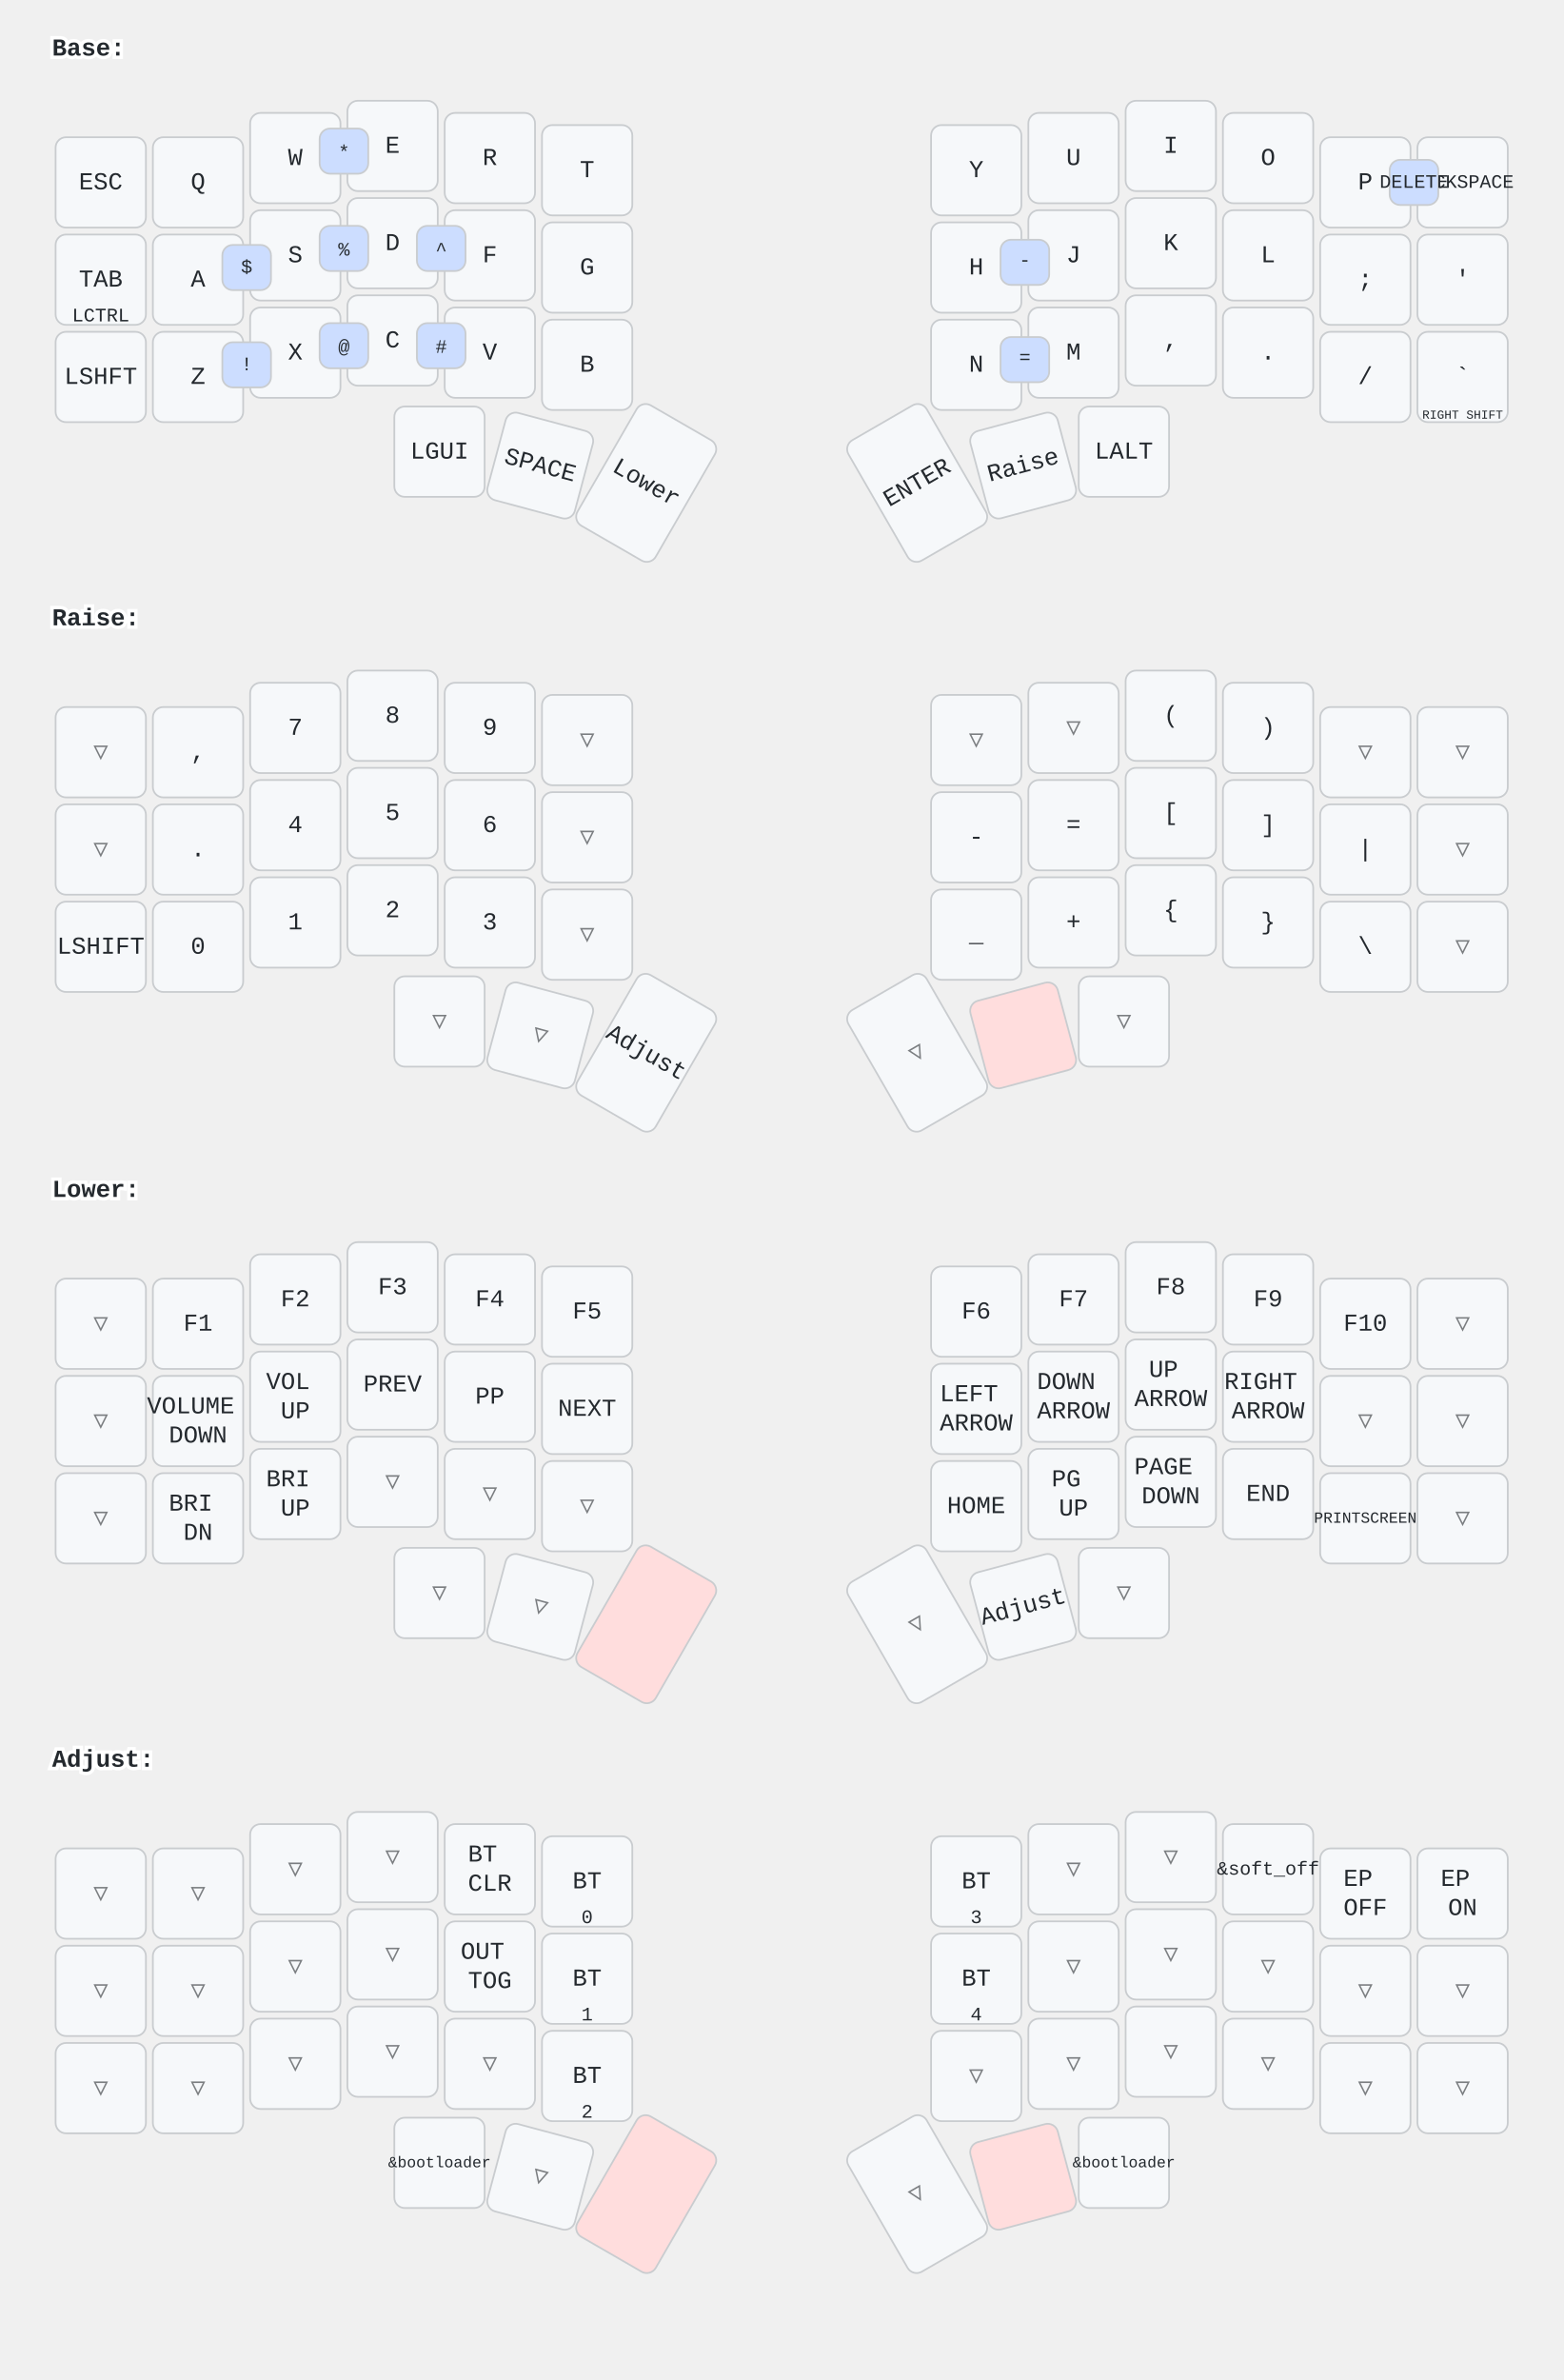
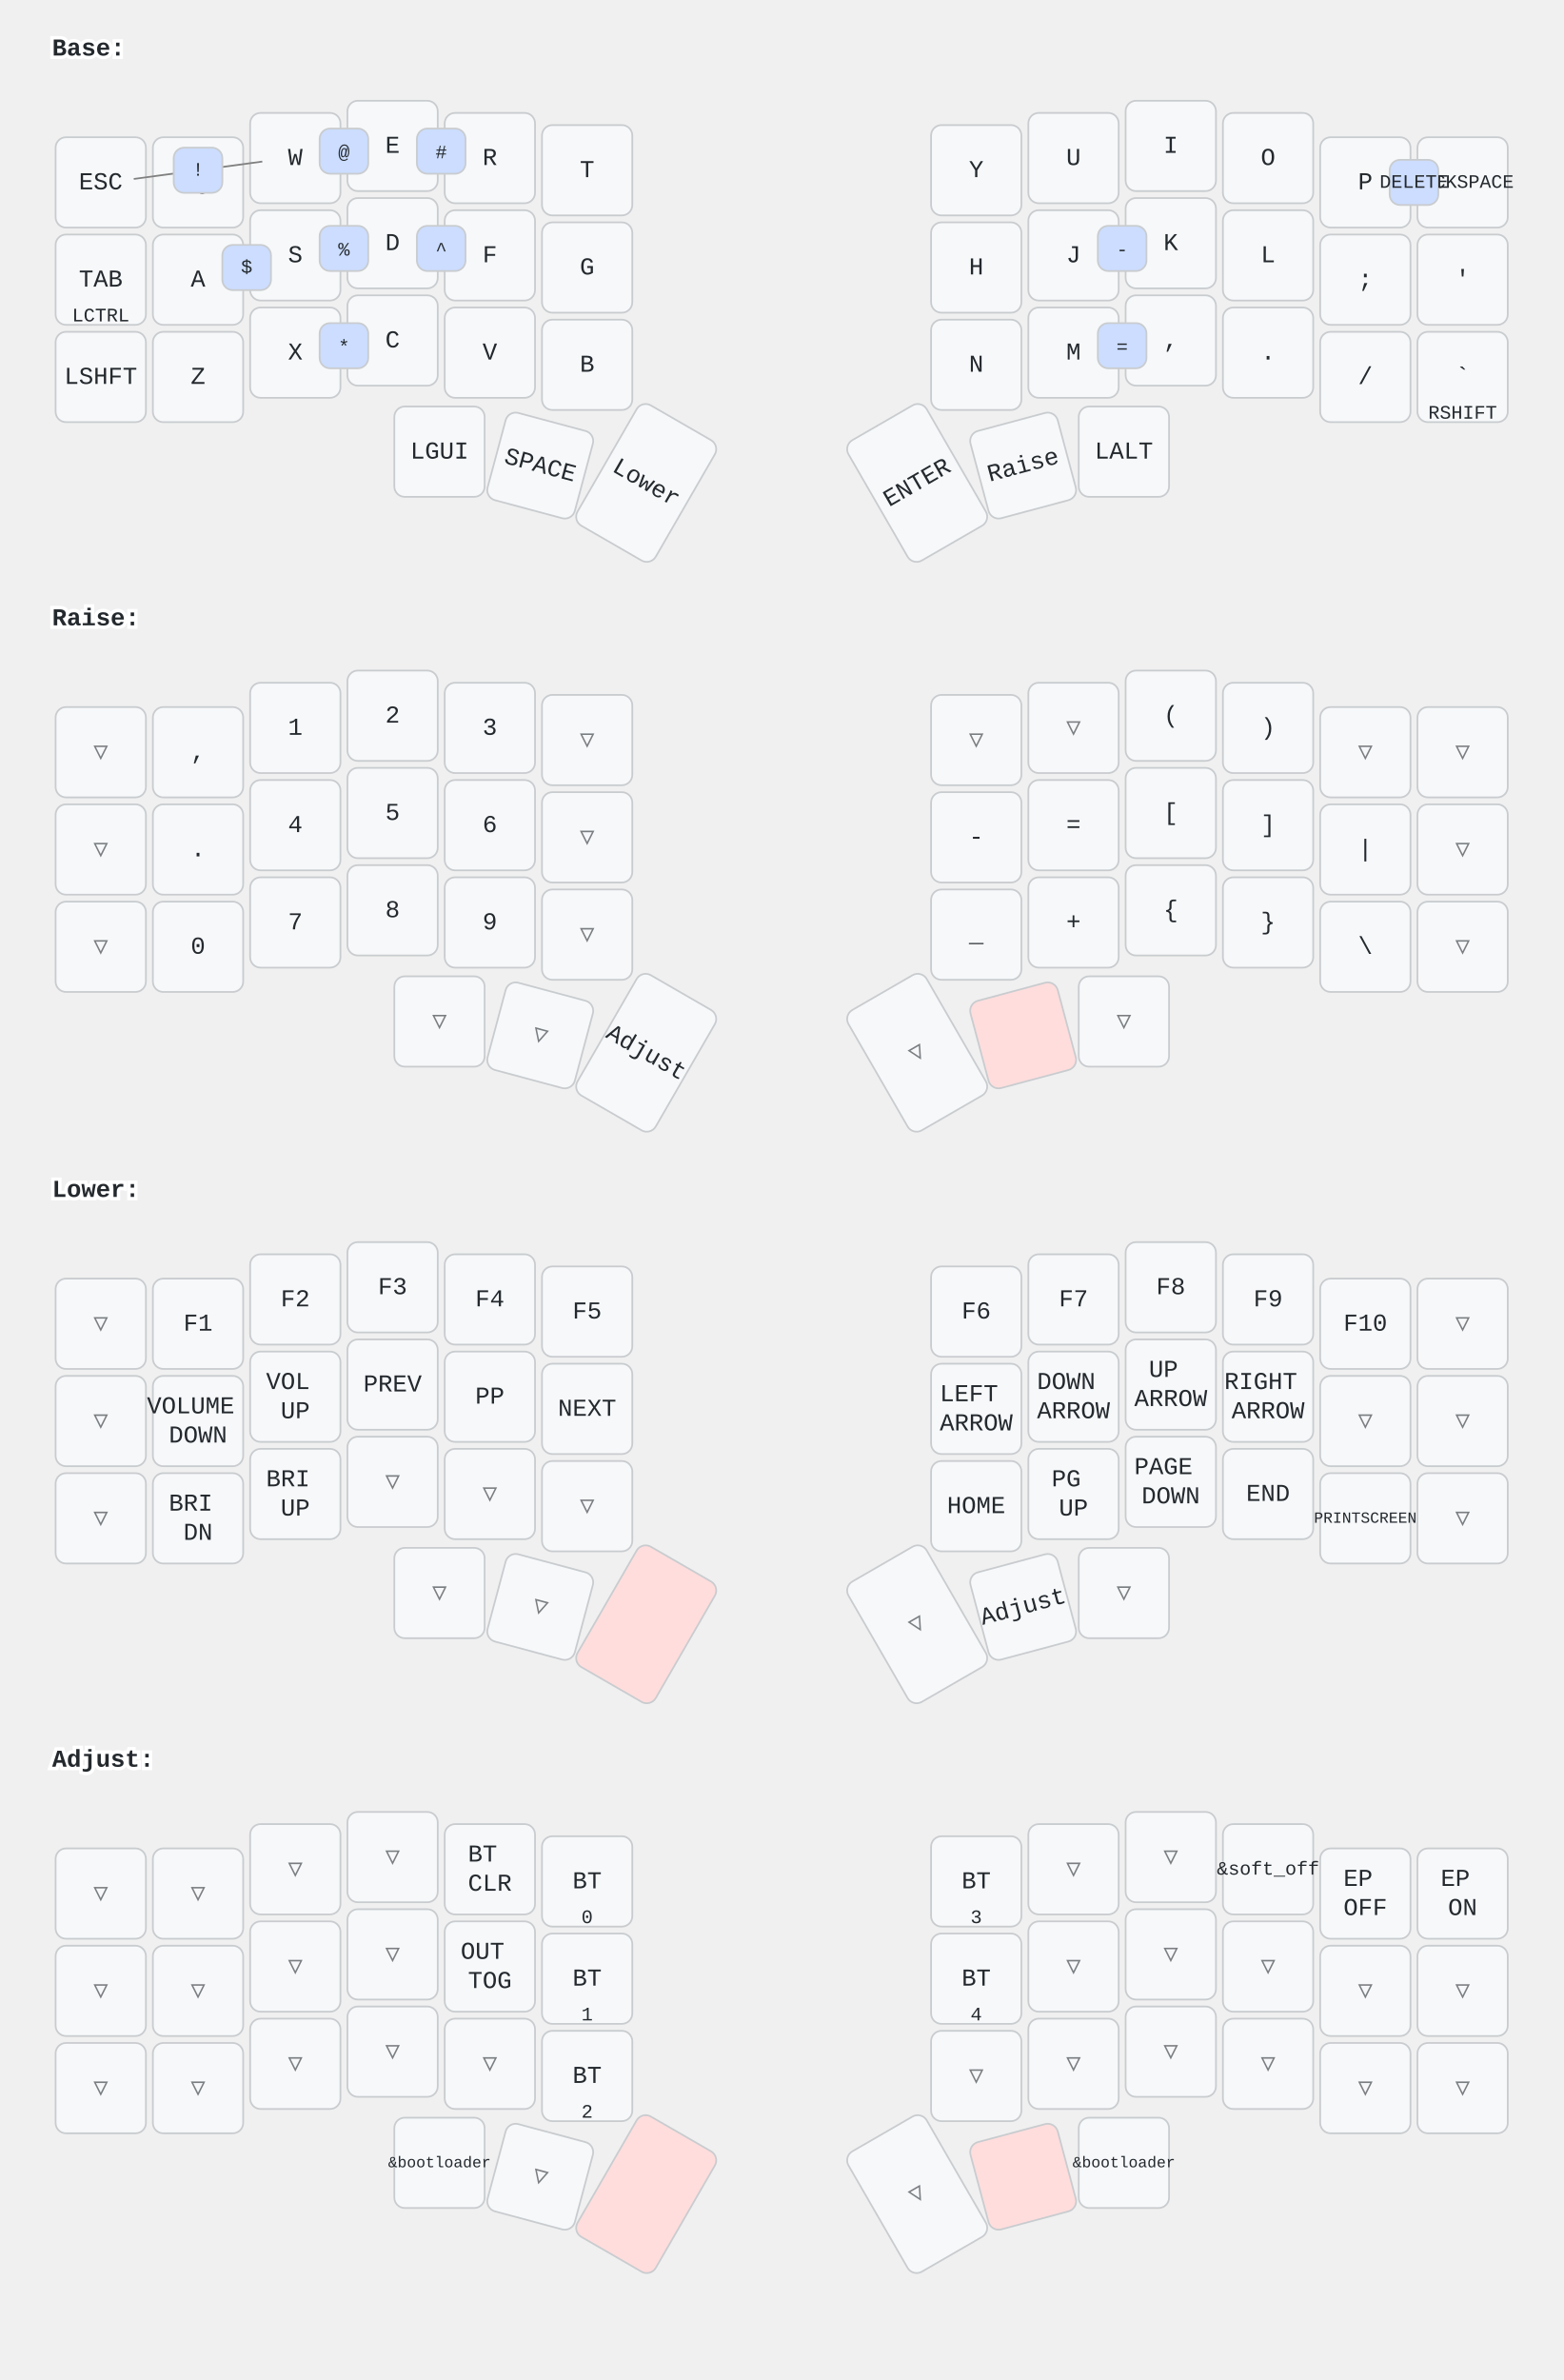
<svg xmlns="http://www.w3.org/2000/svg" width="900" height="1370" viewBox="0 0 900 1370" class="keymap">
  <style>/* inherit to force styles through use tags */
svg path {
    fill: inherit;
}

/* font and background color specifications */
svg.keymap {
    font-family: SFMono-Regular,Consolas,Liberation Mono,Menlo,monospace;
    font-size: 14px;
    font-kerning: normal;
    text-rendering: optimizeLegibility;
    fill: #24292e;
}

/* default key styling */
rect.key {
    fill: #f6f8fa;
}

rect.key, rect.combo {
    stroke: #c9cccf;
    stroke-width: 1;
}

/* default key side styling, only used is draw_key_sides is set */
rect.side {
    filter: brightness(90%);
}

/* color accent for combo boxes */
rect.combo, rect.combo-separate {
    fill: #cdf;
}

/* color accent for held keys */
rect.held, rect.combo.held {
    fill: #fdd;
}

/* color accent for ghost (optional) keys */
rect.ghost, rect.combo.ghost {
    stroke-dasharray: 4, 4;
    stroke-width: 2;
}

text {
    text-anchor: middle;
    dominant-baseline: middle;
}

/* styling for layer labels */
text.label {
    font-weight: bold;
    text-anchor: start;
    stroke: white;
    stroke-width: 4;
    paint-order: stroke;
}

/* styling for optional footer */
text.footer {
    text-anchor: end;
    dominant-baseline: auto;
    stroke: white;
    stroke-width: 4;
    paint-order: stroke;
}

/* styling for combo tap, and key hold/shifted label text */
text.combo, text.hold, text.shifted {
    font-size: 11px;
}

text.hold {
    text-anchor: middle;
    dominant-baseline: auto;
}

text.shifted {
    text-anchor: middle;
    dominant-baseline: hanging;
}

/* styling for hold/shifted label text in combo box */
text.combo.hold, text.combo.shifted {
    font-size: 8px;
}

/* lighter symbol for transparent keys */
text.trans {
    fill: #7b7e81;
}

/* styling for combo dendrons */
path.combo {
    stroke-width: 1;
    stroke: gray;
    fill: none;
}

/* Start Tabler Icons Cleanup */
/* cannot use height/width with glyphs */
.icon-tabler &gt; path {
    fill: inherit;
    stroke: inherit;
    stroke-width: 2;
}
/* hide tabler's default box */
.icon-tabler &gt; path[stroke="none"][fill="none"] {
    visibility: hidden;
}
/* End Tabler Icons Cleanup */
</style>
  <g transform="translate(30, 0)" class="layer-Base">
    <text x="0" y="28" class="label">Base:</text>
    <g transform="translate(0, 56)">
      <g transform="translate(28, 49)" class="key keypos-0">
        <rect rx="6" ry="6" x="-26" y="-26" width="52" height="52" class="key" />
        <text x="0" y="0" class="key tap">ESC</text>
      </g>
      <g transform="translate(84, 49)" class="key keypos-1">
        <rect rx="6" ry="6" x="-26" y="-26" width="52" height="52" class="key" />
        <text x="0" y="0" class="key tap">Q</text>
      </g>
      <g transform="translate(140, 35)" class="key keypos-2">
        <rect rx="6" ry="6" x="-26" y="-26" width="52" height="52" class="key" />
        <text x="0" y="0" class="key tap">W</text>
      </g>
      <g transform="translate(196, 28)" class="key keypos-3">
        <rect rx="6" ry="6" x="-26" y="-26" width="52" height="52" class="key" />
        <text x="0" y="0" class="key tap">E</text>
      </g>
      <g transform="translate(252, 35)" class="key keypos-4">
        <rect rx="6" ry="6" x="-26" y="-26" width="52" height="52" class="key" />
        <text x="0" y="0" class="key tap">R</text>
      </g>
      <g transform="translate(308, 42)" class="key keypos-5">
        <rect rx="6" ry="6" x="-26" y="-26" width="52" height="52" class="key" />
        <text x="0" y="0" class="key tap">T</text>
      </g>
      <g transform="translate(532, 42)" class="key keypos-6">
        <rect rx="6" ry="6" x="-26" y="-26" width="52" height="52" class="key" />
        <text x="0" y="0" class="key tap">Y</text>
      </g>
      <g transform="translate(588, 35)" class="key keypos-7">
        <rect rx="6" ry="6" x="-26" y="-26" width="52" height="52" class="key" />
        <text x="0" y="0" class="key tap">U</text>
      </g>
      <g transform="translate(644, 28)" class="key keypos-8">
        <rect rx="6" ry="6" x="-26" y="-26" width="52" height="52" class="key" />
        <text x="0" y="0" class="key tap">I</text>
      </g>
      <g transform="translate(700, 35)" class="key keypos-9">
        <rect rx="6" ry="6" x="-26" y="-26" width="52" height="52" class="key" />
        <text x="0" y="0" class="key tap">O</text>
      </g>
      <g transform="translate(756, 49)" class="key keypos-10">
        <rect rx="6" ry="6" x="-26" y="-26" width="52" height="52" class="key" />
        <text x="0" y="0" class="key tap">P</text>
      </g>
      <g transform="translate(812, 49)" class="key keypos-11">
        <rect rx="6" ry="6" x="-26" y="-26" width="52" height="52" class="key" />
        <text x="0" y="0" class="key tap">
          <tspan style="font-size: 78%">BACKSPACE</tspan>
        </text>
      </g>
      <g transform="translate(28, 105)" class="key keypos-12">
        <rect rx="6" ry="6" x="-26" y="-26" width="52" height="52" class="key" />
        <text x="0" y="0" class="key tap">TAB</text>
        <text x="0" y="24" class="key hold">LCTRL</text>
      </g>
      <g transform="translate(84, 105)" class="key keypos-13">
        <rect rx="6" ry="6" x="-26" y="-26" width="52" height="52" class="key" />
        <text x="0" y="0" class="key tap">A</text>
      </g>
      <g transform="translate(140, 91)" class="key keypos-14">
        <rect rx="6" ry="6" x="-26" y="-26" width="52" height="52" class="key" />
        <text x="0" y="0" class="key tap">S</text>
      </g>
      <g transform="translate(196, 84)" class="key keypos-15">
        <rect rx="6" ry="6" x="-26" y="-26" width="52" height="52" class="key" />
        <text x="0" y="0" class="key tap">D</text>
      </g>
      <g transform="translate(252, 91)" class="key keypos-16">
        <rect rx="6" ry="6" x="-26" y="-26" width="52" height="52" class="key" />
        <text x="0" y="0" class="key tap">F</text>
      </g>
      <g transform="translate(308, 98)" class="key keypos-17">
        <rect rx="6" ry="6" x="-26" y="-26" width="52" height="52" class="key" />
        <text x="0" y="0" class="key tap">G</text>
      </g>
      <g transform="translate(532, 98)" class="key keypos-18">
        <rect rx="6" ry="6" x="-26" y="-26" width="52" height="52" class="key" />
        <text x="0" y="0" class="key tap">H</text>
      </g>
      <g transform="translate(588, 91)" class="key keypos-19">
        <rect rx="6" ry="6" x="-26" y="-26" width="52" height="52" class="key" />
        <text x="0" y="0" class="key tap">J</text>
      </g>
      <g transform="translate(644, 84)" class="key keypos-20">
        <rect rx="6" ry="6" x="-26" y="-26" width="52" height="52" class="key" />
        <text x="0" y="0" class="key tap">K</text>
      </g>
      <g transform="translate(700, 91)" class="key keypos-21">
        <rect rx="6" ry="6" x="-26" y="-26" width="52" height="52" class="key" />
        <text x="0" y="0" class="key tap">L</text>
      </g>
      <g transform="translate(756, 105)" class="key keypos-22">
        <rect rx="6" ry="6" x="-26" y="-26" width="52" height="52" class="key" />
        <text x="0" y="0" class="key tap">;</text>
      </g>
      <g transform="translate(812, 105)" class="key keypos-23">
        <rect rx="6" ry="6" x="-26" y="-26" width="52" height="52" class="key" />
        <text x="0" y="0" class="key tap">'</text>
      </g>
      <g transform="translate(28, 161)" class="key keypos-24">
        <rect rx="6" ry="6" x="-26" y="-26" width="52" height="52" class="key" />
        <text x="0" y="0" class="key tap">LSHFT</text>
      </g>
      <g transform="translate(84, 161)" class="key keypos-25">
        <rect rx="6" ry="6" x="-26" y="-26" width="52" height="52" class="key" />
        <text x="0" y="0" class="key tap">Z</text>
      </g>
      <g transform="translate(140, 147)" class="key keypos-26">
        <rect rx="6" ry="6" x="-26" y="-26" width="52" height="52" class="key" />
        <text x="0" y="0" class="key tap">X</text>
      </g>
      <g transform="translate(196, 140)" class="key keypos-27">
        <rect rx="6" ry="6" x="-26" y="-26" width="52" height="52" class="key" />
        <text x="0" y="0" class="key tap">C</text>
      </g>
      <g transform="translate(252, 147)" class="key keypos-28">
        <rect rx="6" ry="6" x="-26" y="-26" width="52" height="52" class="key" />
        <text x="0" y="0" class="key tap">V</text>
      </g>
      <g transform="translate(308, 154)" class="key keypos-29">
        <rect rx="6" ry="6" x="-26" y="-26" width="52" height="52" class="key" />
        <text x="0" y="0" class="key tap">B</text>
      </g>
      <g transform="translate(532, 154)" class="key keypos-30">
        <rect rx="6" ry="6" x="-26" y="-26" width="52" height="52" class="key" />
        <text x="0" y="0" class="key tap">N</text>
      </g>
      <g transform="translate(588, 147)" class="key keypos-31">
        <rect rx="6" ry="6" x="-26" y="-26" width="52" height="52" class="key" />
        <text x="0" y="0" class="key tap">M</text>
      </g>
      <g transform="translate(644, 140)" class="key keypos-32">
        <rect rx="6" ry="6" x="-26" y="-26" width="52" height="52" class="key" />
        <text x="0" y="0" class="key tap">,</text>
      </g>
      <g transform="translate(700, 147)" class="key keypos-33">
        <rect rx="6" ry="6" x="-26" y="-26" width="52" height="52" class="key" />
        <text x="0" y="0" class="key tap">.</text>
      </g>
      <g transform="translate(756, 161)" class="key keypos-34">
        <rect rx="6" ry="6" x="-26" y="-26" width="52" height="52" class="key" />
        <text x="0" y="0" class="key tap">/</text>
      </g>
      <g transform="translate(812, 161)" class="key keypos-35">
        <rect rx="6" ry="6" x="-26" y="-26" width="52" height="52" class="key" />
        <text x="0" y="0" class="key tap">`</text>
-         <text x="0" y="24" class="key hold">
-           <tspan style="font-size: 64%">RIGHT SHIFT</tspan>
-         </text>
+         <text x="0" y="24" class="key hold">RSHIFT</text>
      </g>
      <g transform="translate(223, 204)" class="key keypos-36">
        <rect rx="6" ry="6" x="-26" y="-26" width="52" height="52" class="key" />
        <text x="0" y="0" class="key tap">LGUI</text>
      </g>
      <g transform="translate(281, 212) rotate(15.0)" class="key keypos-37">
        <rect rx="6" ry="6" x="-26" y="-26" width="52" height="52" class="key" />
        <text x="0" y="0" class="key tap">SPACE</text>
      </g>
      <g transform="translate(342, 222) rotate(30.0)" class="key keypos-38">
        <rect rx="6" ry="6" x="-26" y="-40" width="52" height="80" class="key" />
        <text x="0" y="0" class="key tap">Lower</text>
      </g>
      <g transform="translate(498, 222) rotate(-30.0)" class="key keypos-39">
        <rect rx="6" ry="6" x="-26" y="-40" width="52" height="80" class="key" />
        <text x="0" y="0" class="key tap">ENTER</text>
      </g>
      <g transform="translate(559, 212) rotate(-15.0)" class="key keypos-40">
        <rect rx="6" ry="6" x="-26" y="-26" width="52" height="52" class="key" />
        <text x="0" y="0" class="key tap">Raise</text>
      </g>
      <g transform="translate(617, 204)" class="key keypos-41">
        <rect rx="6" ry="6" x="-26" y="-26" width="52" height="52" class="key" />
        <text x="0" y="0" class="key tap">LALT</text>
      </g>
      <g class="combo combopos-0">
-         <rect rx="6" ry="6" x="546" y="82" width="28" height="26" class="combo" />
-         <text x="560" y="94" class="combo tap">-</text>
+         <rect rx="6" ry="6" x="602" y="74" width="28" height="26" class="combo" />
+         <text x="616" y="88" class="combo tap">-</text>
      </g>
      <g class="combo combopos-1">
-         <rect rx="6" ry="6" x="546" y="138" width="28" height="26" class="combo" />
-         <text x="560" y="150" class="combo tap">=</text>
+         <rect rx="6" ry="6" x="602" y="130" width="28" height="26" class="combo" />
+         <text x="616" y="144" class="combo tap">=</text>
      </g>
      <g class="combo combopos-2">
-         <rect rx="6" ry="6" x="98" y="141" width="28" height="26" class="combo" />
-         <text x="112" y="154" class="combo tap">!</text>
+         <path d="M84,42 l-37,5" class="combo" />
+         <path d="M84,42 l37,-5" class="combo" />
+         <rect rx="6" ry="6" x="70" y="29" width="28" height="26" class="combo" />
+         <text x="84" y="42" class="combo tap">!</text>
      </g>
      <g class="combo combopos-3">
+         <rect rx="6" ry="6" x="154" y="18" width="28" height="26" class="combo" />
+         <text x="168" y="32" class="combo tap">@</text>
+       </g>
+       <g class="combo combopos-4">
+         <rect rx="6" ry="6" x="210" y="18" width="28" height="26" class="combo" />
+         <text x="224" y="32" class="combo tap">#</text>
+       </g>
+       <g class="combo combopos-5">
        <rect rx="6" ry="6" x="98" y="85" width="28" height="26" class="combo" />
        <text x="112" y="98" class="combo tap">$</text>
      </g>
-       <g class="combo combopos-4">
-         <rect rx="6" ry="6" x="154" y="130" width="28" height="26" class="combo" />
-         <text x="168" y="144" class="combo tap">@</text>
-       </g>
-       <g class="combo combopos-5">
+       <g class="combo combopos-6">
        <rect rx="6" ry="6" x="154" y="74" width="28" height="26" class="combo" />
        <text x="168" y="88" class="combo tap">%</text>
      </g>
-       <g class="combo combopos-6">
+       <g class="combo combopos-7">
        <rect rx="6" ry="6" x="210" y="74" width="28" height="26" class="combo" />
        <text x="224" y="88" class="combo tap">^</text>
      </g>
-       <g class="combo combopos-7">
-         <rect rx="6" ry="6" x="154" y="18" width="28" height="26" class="combo" />
-         <text x="168" y="32" class="combo tap">*</text>
-       </g>
      <g class="combo combopos-8">
-         <rect rx="6" ry="6" x="210" y="130" width="28" height="26" class="combo" />
-         <text x="224" y="144" class="combo tap">#</text>
+         <rect rx="6" ry="6" x="154" y="130" width="28" height="26" class="combo" />
+         <text x="168" y="144" class="combo tap">*</text>
      </g>
      <g class="combo combopos-9">
        <rect rx="6" ry="6" x="770" y="36" width="28" height="26" class="combo" />
        <text x="784" y="49" class="combo tap">DELETE</text>
      </g>
    </g>
  </g>
  <g transform="translate(30, 328)" class="layer-Raise">
    <text x="0" y="28" class="label">Raise:</text>
    <g transform="translate(0, 56)">
      <g transform="translate(28, 49)" class="key trans keypos-0">
        <rect rx="6" ry="6" x="-26" y="-26" width="52" height="52" class="key trans" />
        <text x="0" y="0" class="key trans tap">▽</text>
      </g>
      <g transform="translate(84, 49)" class="key keypos-1">
        <rect rx="6" ry="6" x="-26" y="-26" width="52" height="52" class="key" />
        <text x="0" y="0" class="key tap">,</text>
      </g>
      <g transform="translate(140, 35)" class="key keypos-2">
        <rect rx="6" ry="6" x="-26" y="-26" width="52" height="52" class="key" />
+         <text x="0" y="0" class="key tap">1</text>
+       </g>
+       <g transform="translate(196, 28)" class="key keypos-3">
+         <rect rx="6" ry="6" x="-26" y="-26" width="52" height="52" class="key" />
+         <text x="0" y="0" class="key tap">2</text>
+       </g>
+       <g transform="translate(252, 35)" class="key keypos-4">
+         <rect rx="6" ry="6" x="-26" y="-26" width="52" height="52" class="key" />
+         <text x="0" y="0" class="key tap">3</text>
+       </g>
+       <g transform="translate(308, 42)" class="key trans keypos-5">
+         <rect rx="6" ry="6" x="-26" y="-26" width="52" height="52" class="key trans" />
+         <text x="0" y="0" class="key trans tap">▽</text>
+       </g>
+       <g transform="translate(532, 42)" class="key trans keypos-6">
+         <rect rx="6" ry="6" x="-26" y="-26" width="52" height="52" class="key trans" />
+         <text x="0" y="0" class="key trans tap">▽</text>
+       </g>
+       <g transform="translate(588, 35)" class="key trans keypos-7">
+         <rect rx="6" ry="6" x="-26" y="-26" width="52" height="52" class="key trans" />
+         <text x="0" y="0" class="key trans tap">▽</text>
+       </g>
+       <g transform="translate(644, 28)" class="key keypos-8">
+         <rect rx="6" ry="6" x="-26" y="-26" width="52" height="52" class="key" />
+         <text x="0" y="0" class="key tap">(</text>
+       </g>
+       <g transform="translate(700, 35)" class="key keypos-9">
+         <rect rx="6" ry="6" x="-26" y="-26" width="52" height="52" class="key" />
+         <text x="0" y="0" class="key tap">)</text>
+       </g>
+       <g transform="translate(756, 49)" class="key trans keypos-10">
+         <rect rx="6" ry="6" x="-26" y="-26" width="52" height="52" class="key trans" />
+         <text x="0" y="0" class="key trans tap">▽</text>
+       </g>
+       <g transform="translate(812, 49)" class="key trans keypos-11">
+         <rect rx="6" ry="6" x="-26" y="-26" width="52" height="52" class="key trans" />
+         <text x="0" y="0" class="key trans tap">▽</text>
+       </g>
+       <g transform="translate(28, 105)" class="key trans keypos-12">
+         <rect rx="6" ry="6" x="-26" y="-26" width="52" height="52" class="key trans" />
+         <text x="0" y="0" class="key trans tap">▽</text>
+       </g>
+       <g transform="translate(84, 105)" class="key keypos-13">
+         <rect rx="6" ry="6" x="-26" y="-26" width="52" height="52" class="key" />
+         <text x="0" y="0" class="key tap">.</text>
+       </g>
+       <g transform="translate(140, 91)" class="key keypos-14">
+         <rect rx="6" ry="6" x="-26" y="-26" width="52" height="52" class="key" />
+         <text x="0" y="0" class="key tap">4</text>
+       </g>
+       <g transform="translate(196, 84)" class="key keypos-15">
+         <rect rx="6" ry="6" x="-26" y="-26" width="52" height="52" class="key" />
+         <text x="0" y="0" class="key tap">5</text>
+       </g>
+       <g transform="translate(252, 91)" class="key keypos-16">
+         <rect rx="6" ry="6" x="-26" y="-26" width="52" height="52" class="key" />
+         <text x="0" y="0" class="key tap">6</text>
+       </g>
+       <g transform="translate(308, 98)" class="key trans keypos-17">
+         <rect rx="6" ry="6" x="-26" y="-26" width="52" height="52" class="key trans" />
+         <text x="0" y="0" class="key trans tap">▽</text>
+       </g>
+       <g transform="translate(532, 98)" class="key keypos-18">
+         <rect rx="6" ry="6" x="-26" y="-26" width="52" height="52" class="key" />
+         <text x="0" y="0" class="key tap">-</text>
+       </g>
+       <g transform="translate(588, 91)" class="key keypos-19">
+         <rect rx="6" ry="6" x="-26" y="-26" width="52" height="52" class="key" />
+         <text x="0" y="0" class="key tap">=</text>
+       </g>
+       <g transform="translate(644, 84)" class="key keypos-20">
+         <rect rx="6" ry="6" x="-26" y="-26" width="52" height="52" class="key" />
+         <text x="0" y="0" class="key tap">[</text>
+       </g>
+       <g transform="translate(700, 91)" class="key keypos-21">
+         <rect rx="6" ry="6" x="-26" y="-26" width="52" height="52" class="key" />
+         <text x="0" y="0" class="key tap">]</text>
+       </g>
+       <g transform="translate(756, 105)" class="key keypos-22">
+         <rect rx="6" ry="6" x="-26" y="-26" width="52" height="52" class="key" />
+         <text x="0" y="0" class="key tap">|</text>
+       </g>
+       <g transform="translate(812, 105)" class="key trans keypos-23">
+         <rect rx="6" ry="6" x="-26" y="-26" width="52" height="52" class="key trans" />
+         <text x="0" y="0" class="key trans tap">▽</text>
+       </g>
+       <g transform="translate(28, 161)" class="key trans keypos-24">
+         <rect rx="6" ry="6" x="-26" y="-26" width="52" height="52" class="key trans" />
+         <text x="0" y="0" class="key trans tap">▽</text>
+       </g>
+       <g transform="translate(84, 161)" class="key keypos-25">
+         <rect rx="6" ry="6" x="-26" y="-26" width="52" height="52" class="key" />
+         <text x="0" y="0" class="key tap">0</text>
+       </g>
+       <g transform="translate(140, 147)" class="key keypos-26">
+         <rect rx="6" ry="6" x="-26" y="-26" width="52" height="52" class="key" />
        <text x="0" y="0" class="key tap">7</text>
      </g>
-       <g transform="translate(196, 28)" class="key keypos-3">
+       <g transform="translate(196, 140)" class="key keypos-27">
        <rect rx="6" ry="6" x="-26" y="-26" width="52" height="52" class="key" />
        <text x="0" y="0" class="key tap">8</text>
      </g>
-       <g transform="translate(252, 35)" class="key keypos-4">
+       <g transform="translate(252, 147)" class="key keypos-28">
        <rect rx="6" ry="6" x="-26" y="-26" width="52" height="52" class="key" />
        <text x="0" y="0" class="key tap">9</text>
-       </g>
-       <g transform="translate(308, 42)" class="key trans keypos-5">
-         <rect rx="6" ry="6" x="-26" y="-26" width="52" height="52" class="key trans" />
-         <text x="0" y="0" class="key trans tap">▽</text>
-       </g>
-       <g transform="translate(532, 42)" class="key trans keypos-6">
-         <rect rx="6" ry="6" x="-26" y="-26" width="52" height="52" class="key trans" />
-         <text x="0" y="0" class="key trans tap">▽</text>
-       </g>
-       <g transform="translate(588, 35)" class="key trans keypos-7">
-         <rect rx="6" ry="6" x="-26" y="-26" width="52" height="52" class="key trans" />
-         <text x="0" y="0" class="key trans tap">▽</text>
-       </g>
-       <g transform="translate(644, 28)" class="key keypos-8">
-         <rect rx="6" ry="6" x="-26" y="-26" width="52" height="52" class="key" />
-         <text x="0" y="0" class="key tap">(</text>
-       </g>
-       <g transform="translate(700, 35)" class="key keypos-9">
-         <rect rx="6" ry="6" x="-26" y="-26" width="52" height="52" class="key" />
-         <text x="0" y="0" class="key tap">)</text>
-       </g>
-       <g transform="translate(756, 49)" class="key trans keypos-10">
-         <rect rx="6" ry="6" x="-26" y="-26" width="52" height="52" class="key trans" />
-         <text x="0" y="0" class="key trans tap">▽</text>
-       </g>
-       <g transform="translate(812, 49)" class="key trans keypos-11">
-         <rect rx="6" ry="6" x="-26" y="-26" width="52" height="52" class="key trans" />
-         <text x="0" y="0" class="key trans tap">▽</text>
-       </g>
-       <g transform="translate(28, 105)" class="key trans keypos-12">
-         <rect rx="6" ry="6" x="-26" y="-26" width="52" height="52" class="key trans" />
-         <text x="0" y="0" class="key trans tap">▽</text>
-       </g>
-       <g transform="translate(84, 105)" class="key keypos-13">
-         <rect rx="6" ry="6" x="-26" y="-26" width="52" height="52" class="key" />
-         <text x="0" y="0" class="key tap">.</text>
-       </g>
-       <g transform="translate(140, 91)" class="key keypos-14">
-         <rect rx="6" ry="6" x="-26" y="-26" width="52" height="52" class="key" />
-         <text x="0" y="0" class="key tap">4</text>
-       </g>
-       <g transform="translate(196, 84)" class="key keypos-15">
-         <rect rx="6" ry="6" x="-26" y="-26" width="52" height="52" class="key" />
-         <text x="0" y="0" class="key tap">5</text>
-       </g>
-       <g transform="translate(252, 91)" class="key keypos-16">
-         <rect rx="6" ry="6" x="-26" y="-26" width="52" height="52" class="key" />
-         <text x="0" y="0" class="key tap">6</text>
-       </g>
-       <g transform="translate(308, 98)" class="key trans keypos-17">
-         <rect rx="6" ry="6" x="-26" y="-26" width="52" height="52" class="key trans" />
-         <text x="0" y="0" class="key trans tap">▽</text>
-       </g>
-       <g transform="translate(532, 98)" class="key keypos-18">
-         <rect rx="6" ry="6" x="-26" y="-26" width="52" height="52" class="key" />
-         <text x="0" y="0" class="key tap">-</text>
-       </g>
-       <g transform="translate(588, 91)" class="key keypos-19">
-         <rect rx="6" ry="6" x="-26" y="-26" width="52" height="52" class="key" />
-         <text x="0" y="0" class="key tap">=</text>
-       </g>
-       <g transform="translate(644, 84)" class="key keypos-20">
-         <rect rx="6" ry="6" x="-26" y="-26" width="52" height="52" class="key" />
-         <text x="0" y="0" class="key tap">[</text>
-       </g>
-       <g transform="translate(700, 91)" class="key keypos-21">
-         <rect rx="6" ry="6" x="-26" y="-26" width="52" height="52" class="key" />
-         <text x="0" y="0" class="key tap">]</text>
-       </g>
-       <g transform="translate(756, 105)" class="key keypos-22">
-         <rect rx="6" ry="6" x="-26" y="-26" width="52" height="52" class="key" />
-         <text x="0" y="0" class="key tap">|</text>
-       </g>
-       <g transform="translate(812, 105)" class="key trans keypos-23">
-         <rect rx="6" ry="6" x="-26" y="-26" width="52" height="52" class="key trans" />
-         <text x="0" y="0" class="key trans tap">▽</text>
-       </g>
-       <g transform="translate(28, 161)" class="key keypos-24">
-         <rect rx="6" ry="6" x="-26" y="-26" width="52" height="52" class="key" />
-         <text x="0" y="0" class="key tap">LSHIFT</text>
-       </g>
-       <g transform="translate(84, 161)" class="key keypos-25">
-         <rect rx="6" ry="6" x="-26" y="-26" width="52" height="52" class="key" />
-         <text x="0" y="0" class="key tap">0</text>
-       </g>
-       <g transform="translate(140, 147)" class="key keypos-26">
-         <rect rx="6" ry="6" x="-26" y="-26" width="52" height="52" class="key" />
-         <text x="0" y="0" class="key tap">1</text>
-       </g>
-       <g transform="translate(196, 140)" class="key keypos-27">
-         <rect rx="6" ry="6" x="-26" y="-26" width="52" height="52" class="key" />
-         <text x="0" y="0" class="key tap">2</text>
-       </g>
-       <g transform="translate(252, 147)" class="key keypos-28">
-         <rect rx="6" ry="6" x="-26" y="-26" width="52" height="52" class="key" />
-         <text x="0" y="0" class="key tap">3</text>
      </g>
      <g transform="translate(308, 154)" class="key trans keypos-29">
        <rect rx="6" ry="6" x="-26" y="-26" width="52" height="52" class="key trans" />
        <text x="0" y="0" class="key trans tap">▽</text>
      </g>
      <g transform="translate(532, 154)" class="key keypos-30">
        <rect rx="6" ry="6" x="-26" y="-26" width="52" height="52" class="key" />
        <text x="0" y="0" class="key tap">_</text>
      </g>
      <g transform="translate(588, 147)" class="key keypos-31">
        <rect rx="6" ry="6" x="-26" y="-26" width="52" height="52" class="key" />
        <text x="0" y="0" class="key tap">+</text>
      </g>
      <g transform="translate(644, 140)" class="key keypos-32">
        <rect rx="6" ry="6" x="-26" y="-26" width="52" height="52" class="key" />
        <text x="0" y="0" class="key tap">{</text>
      </g>
      <g transform="translate(700, 147)" class="key keypos-33">
        <rect rx="6" ry="6" x="-26" y="-26" width="52" height="52" class="key" />
        <text x="0" y="0" class="key tap">}</text>
      </g>
      <g transform="translate(756, 161)" class="key keypos-34">
        <rect rx="6" ry="6" x="-26" y="-26" width="52" height="52" class="key" />
        <text x="0" y="0" class="key tap">\</text>
      </g>
      <g transform="translate(812, 161)" class="key trans keypos-35">
        <rect rx="6" ry="6" x="-26" y="-26" width="52" height="52" class="key trans" />
        <text x="0" y="0" class="key trans tap">▽</text>
      </g>
      <g transform="translate(223, 204)" class="key trans keypos-36">
        <rect rx="6" ry="6" x="-26" y="-26" width="52" height="52" class="key trans" />
        <text x="0" y="0" class="key trans tap">▽</text>
      </g>
      <g transform="translate(281, 212) rotate(15.0)" class="key trans keypos-37">
        <rect rx="6" ry="6" x="-26" y="-26" width="52" height="52" class="key trans" />
        <text x="0" y="0" class="key trans tap">▽</text>
      </g>
      <g transform="translate(342, 222) rotate(30.0)" class="key keypos-38">
        <rect rx="6" ry="6" x="-26" y="-40" width="52" height="80" class="key" />
        <text x="0" y="0" class="key tap">Adjust</text>
      </g>
      <g transform="translate(498, 222) rotate(-30.0)" class="key trans keypos-39">
        <rect rx="6" ry="6" x="-26" y="-40" width="52" height="80" class="key trans" />
        <text x="0" y="0" class="key trans tap">▽</text>
      </g>
      <g transform="translate(559, 212) rotate(-15.0)" class="key held keypos-40">
        <rect rx="6" ry="6" x="-26" y="-26" width="52" height="52" class="key held" />
      </g>
      <g transform="translate(617, 204)" class="key trans keypos-41">
        <rect rx="6" ry="6" x="-26" y="-26" width="52" height="52" class="key trans" />
        <text x="0" y="0" class="key trans tap">▽</text>
      </g>
    </g>
  </g>
  <g transform="translate(30, 657)" class="layer-Lower">
    <text x="0" y="28" class="label">Lower:</text>
    <g transform="translate(0, 56)">
      <g transform="translate(28, 49)" class="key trans keypos-0">
        <rect rx="6" ry="6" x="-26" y="-26" width="52" height="52" class="key trans" />
        <text x="0" y="0" class="key trans tap">▽</text>
      </g>
      <g transform="translate(84, 49)" class="key keypos-1">
        <rect rx="6" ry="6" x="-26" y="-26" width="52" height="52" class="key" />
        <text x="0" y="0" class="key tap">F1</text>
      </g>
      <g transform="translate(140, 35)" class="key keypos-2">
        <rect rx="6" ry="6" x="-26" y="-26" width="52" height="52" class="key" />
        <text x="0" y="0" class="key tap">F2</text>
      </g>
      <g transform="translate(196, 28)" class="key keypos-3">
        <rect rx="6" ry="6" x="-26" y="-26" width="52" height="52" class="key" />
        <text x="0" y="0" class="key tap">F3</text>
      </g>
      <g transform="translate(252, 35)" class="key keypos-4">
        <rect rx="6" ry="6" x="-26" y="-26" width="52" height="52" class="key" />
        <text x="0" y="0" class="key tap">F4</text>
      </g>
      <g transform="translate(308, 42)" class="key keypos-5">
        <rect rx="6" ry="6" x="-26" y="-26" width="52" height="52" class="key" />
        <text x="0" y="0" class="key tap">F5</text>
      </g>
      <g transform="translate(532, 42)" class="key keypos-6">
        <rect rx="6" ry="6" x="-26" y="-26" width="52" height="52" class="key" />
        <text x="0" y="0" class="key tap">F6</text>
      </g>
      <g transform="translate(588, 35)" class="key keypos-7">
        <rect rx="6" ry="6" x="-26" y="-26" width="52" height="52" class="key" />
        <text x="0" y="0" class="key tap">F7</text>
      </g>
      <g transform="translate(644, 28)" class="key keypos-8">
        <rect rx="6" ry="6" x="-26" y="-26" width="52" height="52" class="key" />
        <text x="0" y="0" class="key tap">F8</text>
      </g>
      <g transform="translate(700, 35)" class="key keypos-9">
        <rect rx="6" ry="6" x="-26" y="-26" width="52" height="52" class="key" />
        <text x="0" y="0" class="key tap">F9</text>
      </g>
      <g transform="translate(756, 49)" class="key keypos-10">
        <rect rx="6" ry="6" x="-26" y="-26" width="52" height="52" class="key" />
        <text x="0" y="0" class="key tap">F10</text>
      </g>
      <g transform="translate(812, 49)" class="key trans keypos-11">
        <rect rx="6" ry="6" x="-26" y="-26" width="52" height="52" class="key trans" />
        <text x="0" y="0" class="key trans tap">▽</text>
      </g>
      <g transform="translate(28, 105)" class="key trans keypos-12">
        <rect rx="6" ry="6" x="-26" y="-26" width="52" height="52" class="key trans" />
        <text x="0" y="0" class="key trans tap">▽</text>
      </g>
      <g transform="translate(84, 105)" class="key keypos-13">
        <rect rx="6" ry="6" x="-26" y="-26" width="52" height="52" class="key" />
        <text x="0" y="0" class="key tap">
          <tspan x="0" dy="-0.6em">VOLUME</tspan>
          <tspan x="0" dy="1.2em">DOWN</tspan>
        </text>
      </g>
      <g transform="translate(140, 91)" class="key keypos-14">
        <rect rx="6" ry="6" x="-26" y="-26" width="52" height="52" class="key" />
        <text x="0" y="0" class="key tap">
          <tspan x="0" dy="-0.6em">VOL</tspan>
          <tspan x="0" dy="1.2em">UP</tspan>
        </text>
      </g>
      <g transform="translate(196, 84)" class="key keypos-15">
        <rect rx="6" ry="6" x="-26" y="-26" width="52" height="52" class="key" />
        <text x="0" y="0" class="key tap">PREV</text>
      </g>
      <g transform="translate(252, 91)" class="key keypos-16">
        <rect rx="6" ry="6" x="-26" y="-26" width="52" height="52" class="key" />
        <text x="0" y="0" class="key tap">PP</text>
      </g>
      <g transform="translate(308, 98)" class="key keypos-17">
        <rect rx="6" ry="6" x="-26" y="-26" width="52" height="52" class="key" />
        <text x="0" y="0" class="key tap">NEXT</text>
      </g>
      <g transform="translate(532, 98)" class="key keypos-18">
        <rect rx="6" ry="6" x="-26" y="-26" width="52" height="52" class="key" />
        <text x="0" y="0" class="key tap">
          <tspan x="0" dy="-0.6em">LEFT</tspan>
          <tspan x="0" dy="1.2em">ARROW</tspan>
        </text>
      </g>
      <g transform="translate(588, 91)" class="key keypos-19">
        <rect rx="6" ry="6" x="-26" y="-26" width="52" height="52" class="key" />
        <text x="0" y="0" class="key tap">
          <tspan x="0" dy="-0.6em">DOWN</tspan>
          <tspan x="0" dy="1.2em">ARROW</tspan>
        </text>
      </g>
      <g transform="translate(644, 84)" class="key keypos-20">
        <rect rx="6" ry="6" x="-26" y="-26" width="52" height="52" class="key" />
        <text x="0" y="0" class="key tap">
          <tspan x="0" dy="-0.6em">UP</tspan>
          <tspan x="0" dy="1.2em">ARROW</tspan>
        </text>
      </g>
      <g transform="translate(700, 91)" class="key keypos-21">
        <rect rx="6" ry="6" x="-26" y="-26" width="52" height="52" class="key" />
        <text x="0" y="0" class="key tap">
          <tspan x="0" dy="-0.6em">RIGHT</tspan>
          <tspan x="0" dy="1.2em">ARROW</tspan>
        </text>
      </g>
      <g transform="translate(756, 105)" class="key trans keypos-22">
        <rect rx="6" ry="6" x="-26" y="-26" width="52" height="52" class="key trans" />
        <text x="0" y="0" class="key trans tap">▽</text>
      </g>
      <g transform="translate(812, 105)" class="key trans keypos-23">
        <rect rx="6" ry="6" x="-26" y="-26" width="52" height="52" class="key trans" />
        <text x="0" y="0" class="key trans tap">▽</text>
      </g>
      <g transform="translate(28, 161)" class="key trans keypos-24">
        <rect rx="6" ry="6" x="-26" y="-26" width="52" height="52" class="key trans" />
        <text x="0" y="0" class="key trans tap">▽</text>
      </g>
      <g transform="translate(84, 161)" class="key keypos-25">
        <rect rx="6" ry="6" x="-26" y="-26" width="52" height="52" class="key" />
        <text x="0" y="0" class="key tap">
          <tspan x="0" dy="-0.6em">BRI</tspan>
          <tspan x="0" dy="1.2em">DN</tspan>
        </text>
      </g>
      <g transform="translate(140, 147)" class="key keypos-26">
        <rect rx="6" ry="6" x="-26" y="-26" width="52" height="52" class="key" />
        <text x="0" y="0" class="key tap">
          <tspan x="0" dy="-0.6em">BRI</tspan>
          <tspan x="0" dy="1.2em">UP</tspan>
        </text>
      </g>
      <g transform="translate(196, 140)" class="key trans keypos-27">
        <rect rx="6" ry="6" x="-26" y="-26" width="52" height="52" class="key trans" />
        <text x="0" y="0" class="key trans tap">▽</text>
      </g>
      <g transform="translate(252, 147)" class="key trans keypos-28">
        <rect rx="6" ry="6" x="-26" y="-26" width="52" height="52" class="key trans" />
        <text x="0" y="0" class="key trans tap">▽</text>
      </g>
      <g transform="translate(308, 154)" class="key trans keypos-29">
        <rect rx="6" ry="6" x="-26" y="-26" width="52" height="52" class="key trans" />
        <text x="0" y="0" class="key trans tap">▽</text>
      </g>
      <g transform="translate(532, 154)" class="key keypos-30">
        <rect rx="6" ry="6" x="-26" y="-26" width="52" height="52" class="key" />
        <text x="0" y="0" class="key tap">HOME</text>
      </g>
      <g transform="translate(588, 147)" class="key keypos-31">
        <rect rx="6" ry="6" x="-26" y="-26" width="52" height="52" class="key" />
        <text x="0" y="0" class="key tap">
          <tspan x="0" dy="-0.6em">PG</tspan>
          <tspan x="0" dy="1.2em">UP</tspan>
        </text>
      </g>
      <g transform="translate(644, 140)" class="key keypos-32">
        <rect rx="6" ry="6" x="-26" y="-26" width="52" height="52" class="key" />
        <text x="0" y="0" class="key tap">
          <tspan x="0" dy="-0.6em">PAGE</tspan>
          <tspan x="0" dy="1.2em">DOWN</tspan>
        </text>
      </g>
      <g transform="translate(700, 147)" class="key keypos-33">
        <rect rx="6" ry="6" x="-26" y="-26" width="52" height="52" class="key" />
        <text x="0" y="0" class="key tap">END</text>
      </g>
      <g transform="translate(756, 161)" class="key keypos-34">
        <rect rx="6" ry="6" x="-26" y="-26" width="52" height="52" class="key" />
        <text x="0" y="0" class="key tap">
          <tspan style="font-size: 64%">PRINTSCREEN</tspan>
        </text>
      </g>
      <g transform="translate(812, 161)" class="key trans keypos-35">
        <rect rx="6" ry="6" x="-26" y="-26" width="52" height="52" class="key trans" />
        <text x="0" y="0" class="key trans tap">▽</text>
      </g>
      <g transform="translate(223, 204)" class="key trans keypos-36">
        <rect rx="6" ry="6" x="-26" y="-26" width="52" height="52" class="key trans" />
        <text x="0" y="0" class="key trans tap">▽</text>
      </g>
      <g transform="translate(281, 212) rotate(15.0)" class="key trans keypos-37">
        <rect rx="6" ry="6" x="-26" y="-26" width="52" height="52" class="key trans" />
        <text x="0" y="0" class="key trans tap">▽</text>
      </g>
      <g transform="translate(342, 222) rotate(30.0)" class="key held keypos-38">
        <rect rx="6" ry="6" x="-26" y="-40" width="52" height="80" class="key held" />
      </g>
      <g transform="translate(498, 222) rotate(-30.0)" class="key trans keypos-39">
        <rect rx="6" ry="6" x="-26" y="-40" width="52" height="80" class="key trans" />
        <text x="0" y="0" class="key trans tap">▽</text>
      </g>
      <g transform="translate(559, 212) rotate(-15.0)" class="key keypos-40">
        <rect rx="6" ry="6" x="-26" y="-26" width="52" height="52" class="key" />
        <text x="0" y="0" class="key tap">Adjust</text>
      </g>
      <g transform="translate(617, 204)" class="key trans keypos-41">
        <rect rx="6" ry="6" x="-26" y="-26" width="52" height="52" class="key trans" />
        <text x="0" y="0" class="key trans tap">▽</text>
      </g>
    </g>
  </g>
  <g transform="translate(30, 985)" class="layer-Adjust">
    <text x="0" y="28" class="label">Adjust:</text>
    <g transform="translate(0, 56)">
      <g transform="translate(28, 49)" class="key trans keypos-0">
        <rect rx="6" ry="6" x="-26" y="-26" width="52" height="52" class="key trans" />
        <text x="0" y="0" class="key trans tap">▽</text>
      </g>
      <g transform="translate(84, 49)" class="key trans keypos-1">
        <rect rx="6" ry="6" x="-26" y="-26" width="52" height="52" class="key trans" />
        <text x="0" y="0" class="key trans tap">▽</text>
      </g>
      <g transform="translate(140, 35)" class="key trans keypos-2">
        <rect rx="6" ry="6" x="-26" y="-26" width="52" height="52" class="key trans" />
        <text x="0" y="0" class="key trans tap">▽</text>
      </g>
      <g transform="translate(196, 28)" class="key trans keypos-3">
        <rect rx="6" ry="6" x="-26" y="-26" width="52" height="52" class="key trans" />
        <text x="0" y="0" class="key trans tap">▽</text>
      </g>
      <g transform="translate(252, 35)" class="key keypos-4">
        <rect rx="6" ry="6" x="-26" y="-26" width="52" height="52" class="key" />
        <text x="0" y="0" class="key tap">
          <tspan x="0" dy="-0.6em">BT</tspan>
          <tspan x="0" dy="1.2em">CLR</tspan>
        </text>
      </g>
      <g transform="translate(308, 42)" class="key keypos-5">
        <rect rx="6" ry="6" x="-26" y="-26" width="52" height="52" class="key" />
        <text x="0" y="0" class="key tap">BT</text>
        <text x="0" y="24" class="key hold">0</text>
      </g>
      <g transform="translate(532, 42)" class="key keypos-6">
        <rect rx="6" ry="6" x="-26" y="-26" width="52" height="52" class="key" />
        <text x="0" y="0" class="key tap">BT</text>
        <text x="0" y="24" class="key hold">3</text>
      </g>
      <g transform="translate(588, 35)" class="key trans keypos-7">
        <rect rx="6" ry="6" x="-26" y="-26" width="52" height="52" class="key trans" />
        <text x="0" y="0" class="key trans tap">▽</text>
      </g>
      <g transform="translate(644, 28)" class="key trans keypos-8">
        <rect rx="6" ry="6" x="-26" y="-26" width="52" height="52" class="key trans" />
        <text x="0" y="0" class="key trans tap">▽</text>
      </g>
      <g transform="translate(700, 35)" class="key keypos-9">
        <rect rx="6" ry="6" x="-26" y="-26" width="52" height="52" class="key" />
        <text x="0" y="0" class="key tap">
          <tspan style="font-size: 78%">&amp;soft_off</tspan>
        </text>
      </g>
      <g transform="translate(756, 49)" class="key keypos-10">
        <rect rx="6" ry="6" x="-26" y="-26" width="52" height="52" class="key" />
        <text x="0" y="0" class="key tap">
          <tspan x="0" dy="-0.6em">EP</tspan>
          <tspan x="0" dy="1.2em">OFF</tspan>
        </text>
      </g>
      <g transform="translate(812, 49)" class="key keypos-11">
        <rect rx="6" ry="6" x="-26" y="-26" width="52" height="52" class="key" />
        <text x="0" y="0" class="key tap">
          <tspan x="0" dy="-0.6em">EP</tspan>
          <tspan x="0" dy="1.2em">ON</tspan>
        </text>
      </g>
      <g transform="translate(28, 105)" class="key trans keypos-12">
        <rect rx="6" ry="6" x="-26" y="-26" width="52" height="52" class="key trans" />
        <text x="0" y="0" class="key trans tap">▽</text>
      </g>
      <g transform="translate(84, 105)" class="key trans keypos-13">
        <rect rx="6" ry="6" x="-26" y="-26" width="52" height="52" class="key trans" />
        <text x="0" y="0" class="key trans tap">▽</text>
      </g>
      <g transform="translate(140, 91)" class="key trans keypos-14">
        <rect rx="6" ry="6" x="-26" y="-26" width="52" height="52" class="key trans" />
        <text x="0" y="0" class="key trans tap">▽</text>
      </g>
      <g transform="translate(196, 84)" class="key trans keypos-15">
        <rect rx="6" ry="6" x="-26" y="-26" width="52" height="52" class="key trans" />
        <text x="0" y="0" class="key trans tap">▽</text>
      </g>
      <g transform="translate(252, 91)" class="key keypos-16">
        <rect rx="6" ry="6" x="-26" y="-26" width="52" height="52" class="key" />
        <text x="0" y="0" class="key tap">
          <tspan x="0" dy="-0.6em">OUT</tspan>
          <tspan x="0" dy="1.2em">TOG</tspan>
        </text>
      </g>
      <g transform="translate(308, 98)" class="key keypos-17">
        <rect rx="6" ry="6" x="-26" y="-26" width="52" height="52" class="key" />
        <text x="0" y="0" class="key tap">BT</text>
        <text x="0" y="24" class="key hold">1</text>
      </g>
      <g transform="translate(532, 98)" class="key keypos-18">
        <rect rx="6" ry="6" x="-26" y="-26" width="52" height="52" class="key" />
        <text x="0" y="0" class="key tap">BT</text>
        <text x="0" y="24" class="key hold">4</text>
      </g>
      <g transform="translate(588, 91)" class="key trans keypos-19">
        <rect rx="6" ry="6" x="-26" y="-26" width="52" height="52" class="key trans" />
        <text x="0" y="0" class="key trans tap">▽</text>
      </g>
      <g transform="translate(644, 84)" class="key trans keypos-20">
        <rect rx="6" ry="6" x="-26" y="-26" width="52" height="52" class="key trans" />
        <text x="0" y="0" class="key trans tap">▽</text>
      </g>
      <g transform="translate(700, 91)" class="key trans keypos-21">
        <rect rx="6" ry="6" x="-26" y="-26" width="52" height="52" class="key trans" />
        <text x="0" y="0" class="key trans tap">▽</text>
      </g>
      <g transform="translate(756, 105)" class="key trans keypos-22">
        <rect rx="6" ry="6" x="-26" y="-26" width="52" height="52" class="key trans" />
        <text x="0" y="0" class="key trans tap">▽</text>
      </g>
      <g transform="translate(812, 105)" class="key trans keypos-23">
        <rect rx="6" ry="6" x="-26" y="-26" width="52" height="52" class="key trans" />
        <text x="0" y="0" class="key trans tap">▽</text>
      </g>
      <g transform="translate(28, 161)" class="key trans keypos-24">
        <rect rx="6" ry="6" x="-26" y="-26" width="52" height="52" class="key trans" />
        <text x="0" y="0" class="key trans tap">▽</text>
      </g>
      <g transform="translate(84, 161)" class="key trans keypos-25">
        <rect rx="6" ry="6" x="-26" y="-26" width="52" height="52" class="key trans" />
        <text x="0" y="0" class="key trans tap">▽</text>
      </g>
      <g transform="translate(140, 147)" class="key trans keypos-26">
        <rect rx="6" ry="6" x="-26" y="-26" width="52" height="52" class="key trans" />
        <text x="0" y="0" class="key trans tap">▽</text>
      </g>
      <g transform="translate(196, 140)" class="key trans keypos-27">
        <rect rx="6" ry="6" x="-26" y="-26" width="52" height="52" class="key trans" />
        <text x="0" y="0" class="key trans tap">▽</text>
      </g>
      <g transform="translate(252, 147)" class="key trans keypos-28">
        <rect rx="6" ry="6" x="-26" y="-26" width="52" height="52" class="key trans" />
        <text x="0" y="0" class="key trans tap">▽</text>
      </g>
      <g transform="translate(308, 154)" class="key keypos-29">
        <rect rx="6" ry="6" x="-26" y="-26" width="52" height="52" class="key" />
        <text x="0" y="0" class="key tap">BT</text>
        <text x="0" y="24" class="key hold">2</text>
      </g>
      <g transform="translate(532, 154)" class="key trans keypos-30">
        <rect rx="6" ry="6" x="-26" y="-26" width="52" height="52" class="key trans" />
        <text x="0" y="0" class="key trans tap">▽</text>
      </g>
      <g transform="translate(588, 147)" class="key trans keypos-31">
        <rect rx="6" ry="6" x="-26" y="-26" width="52" height="52" class="key trans" />
        <text x="0" y="0" class="key trans tap">▽</text>
      </g>
      <g transform="translate(644, 140)" class="key trans keypos-32">
        <rect rx="6" ry="6" x="-26" y="-26" width="52" height="52" class="key trans" />
        <text x="0" y="0" class="key trans tap">▽</text>
      </g>
      <g transform="translate(700, 147)" class="key trans keypos-33">
        <rect rx="6" ry="6" x="-26" y="-26" width="52" height="52" class="key trans" />
        <text x="0" y="0" class="key trans tap">▽</text>
      </g>
      <g transform="translate(756, 161)" class="key trans keypos-34">
        <rect rx="6" ry="6" x="-26" y="-26" width="52" height="52" class="key trans" />
        <text x="0" y="0" class="key trans tap">▽</text>
      </g>
      <g transform="translate(812, 161)" class="key trans keypos-35">
        <rect rx="6" ry="6" x="-26" y="-26" width="52" height="52" class="key trans" />
        <text x="0" y="0" class="key trans tap">▽</text>
      </g>
      <g transform="translate(223, 204)" class="key keypos-36">
        <rect rx="6" ry="6" x="-26" y="-26" width="52" height="52" class="key" />
        <text x="0" y="0" class="key tap">
          <tspan style="font-size: 64%">&amp;bootloader</tspan>
        </text>
      </g>
      <g transform="translate(281, 212) rotate(15.0)" class="key trans keypos-37">
        <rect rx="6" ry="6" x="-26" y="-26" width="52" height="52" class="key trans" />
        <text x="0" y="0" class="key trans tap">▽</text>
      </g>
      <g transform="translate(342, 222) rotate(30.0)" class="key held keypos-38">
        <rect rx="6" ry="6" x="-26" y="-40" width="52" height="80" class="key held" />
      </g>
      <g transform="translate(498, 222) rotate(-30.0)" class="key trans keypos-39">
        <rect rx="6" ry="6" x="-26" y="-40" width="52" height="80" class="key trans" />
        <text x="0" y="0" class="key trans tap">▽</text>
      </g>
      <g transform="translate(559, 212) rotate(-15.0)" class="key held keypos-40">
        <rect rx="6" ry="6" x="-26" y="-26" width="52" height="52" class="key held" />
      </g>
      <g transform="translate(617, 204)" class="key keypos-41">
        <rect rx="6" ry="6" x="-26" y="-26" width="52" height="52" class="key" />
        <text x="0" y="0" class="key tap">
          <tspan style="font-size: 64%">&amp;bootloader</tspan>
        </text>
      </g>
    </g>
  </g>
</svg>
